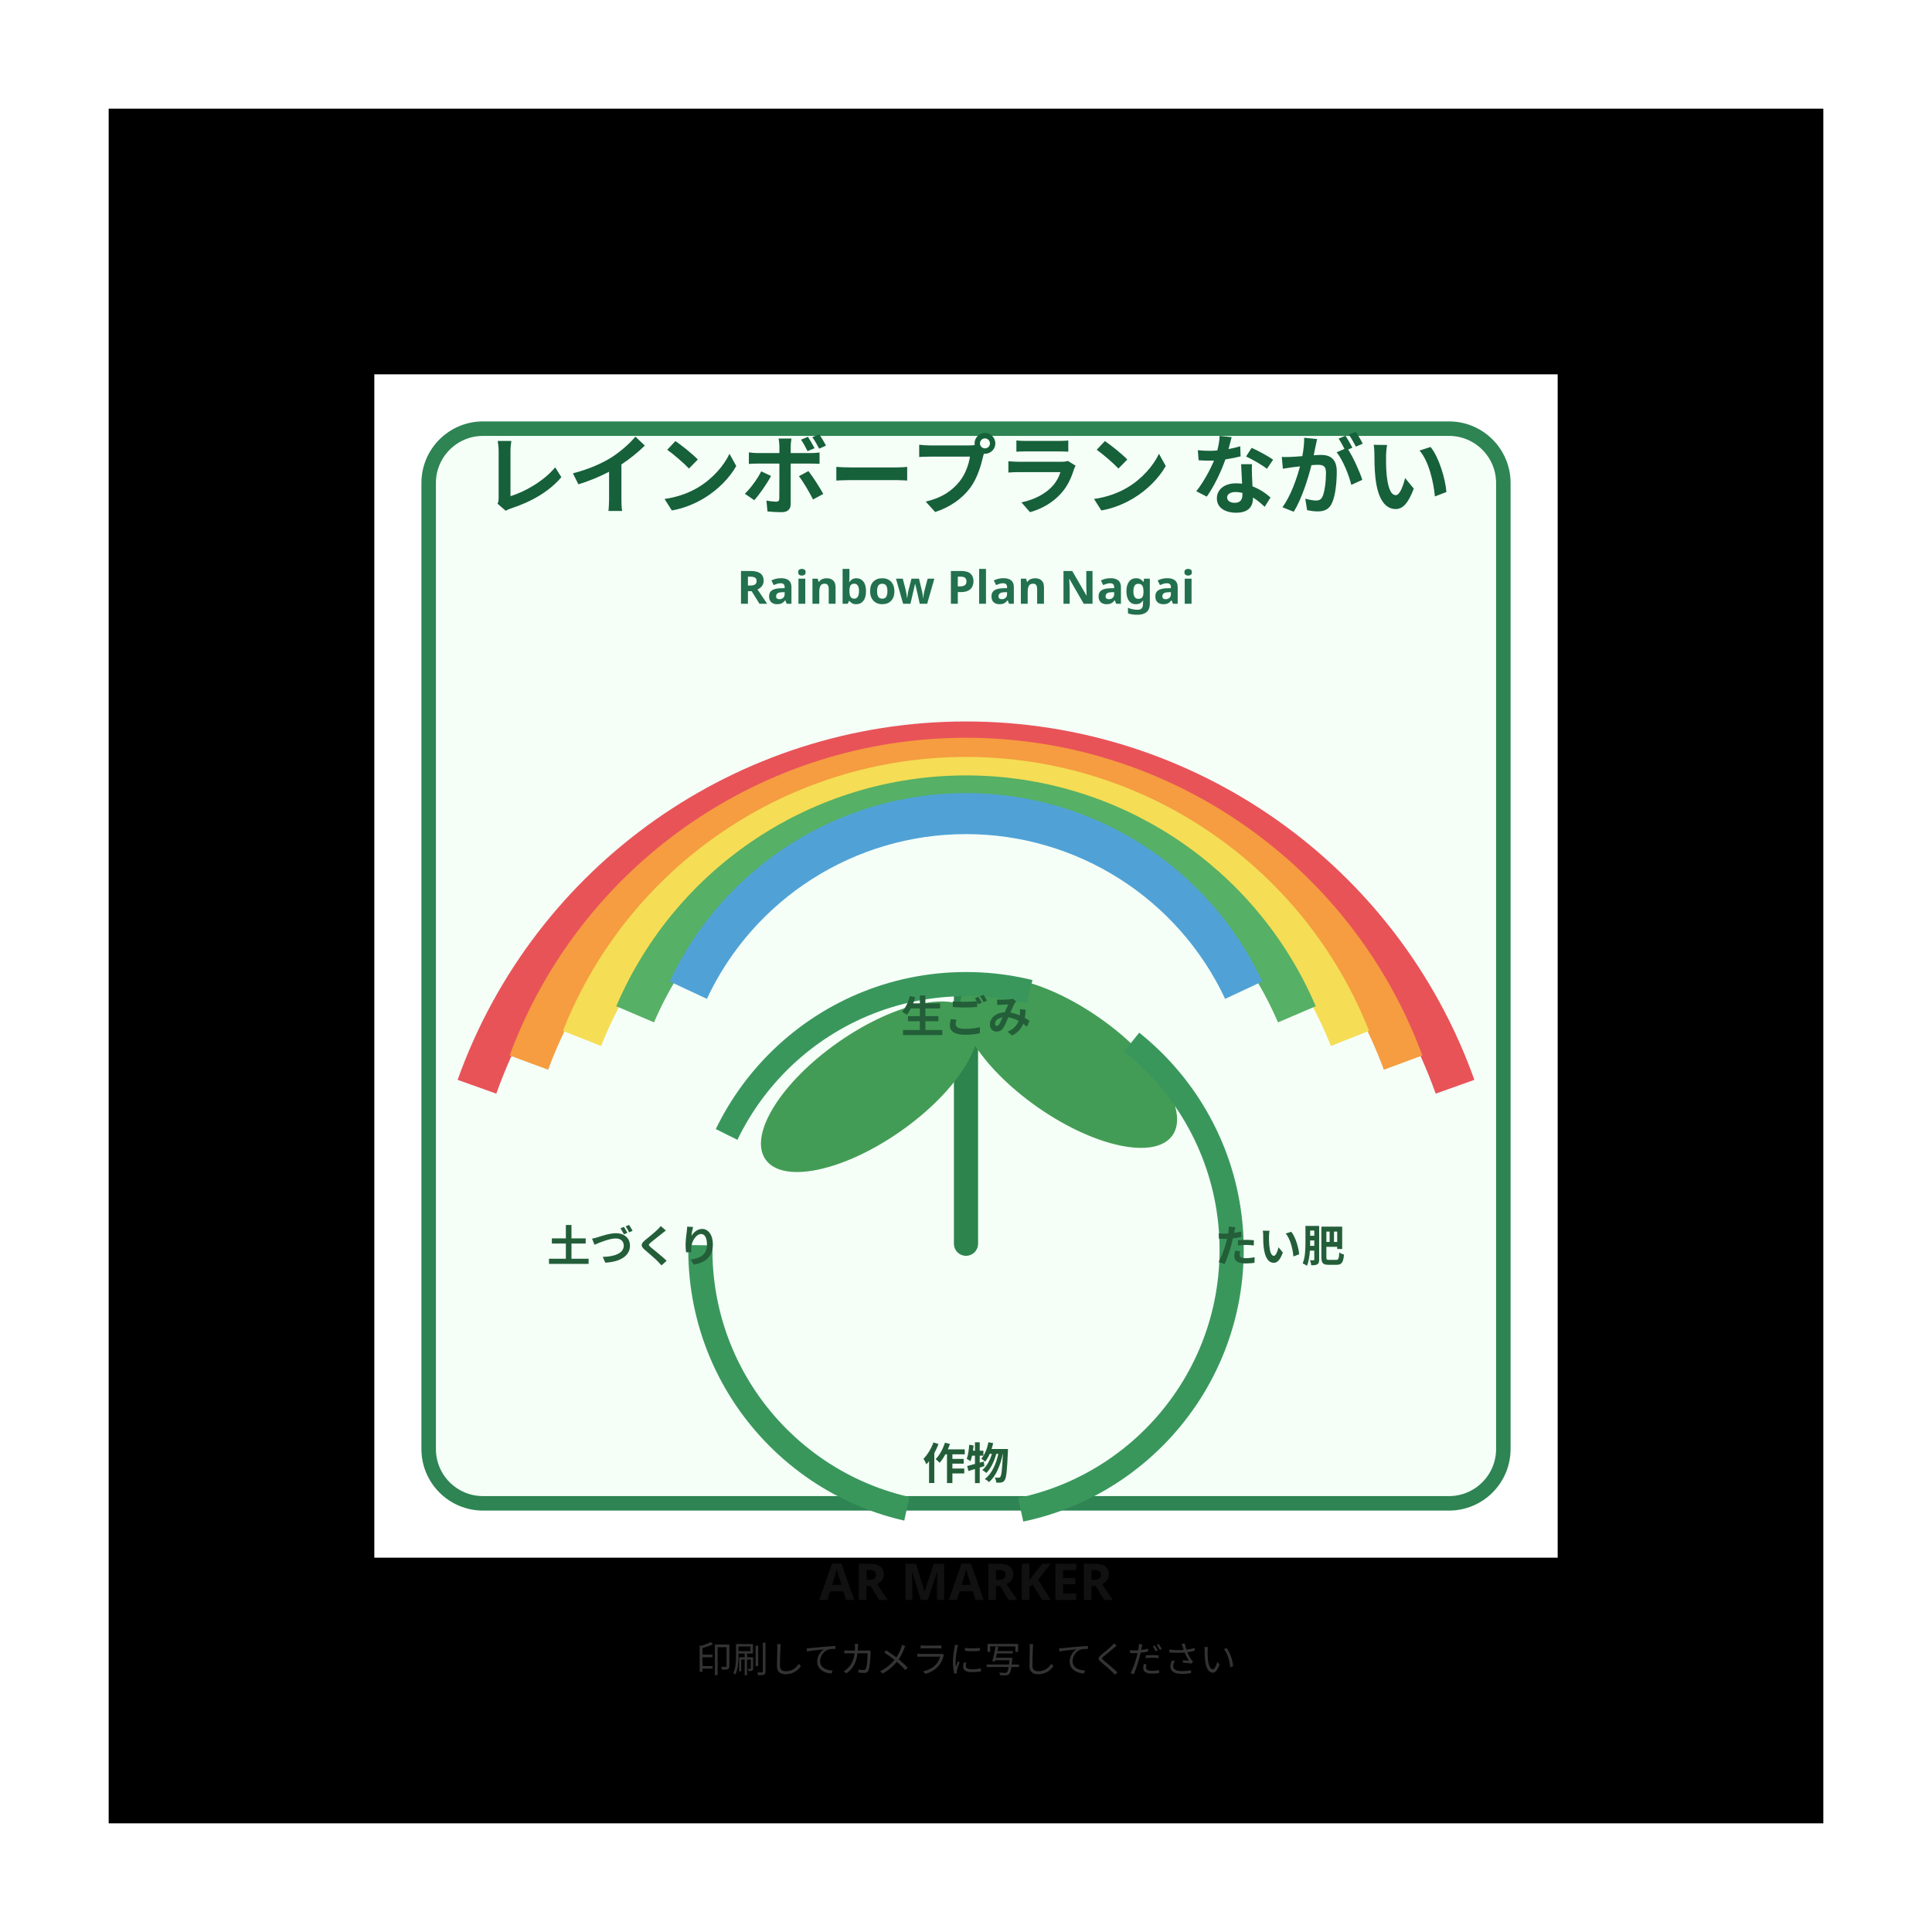
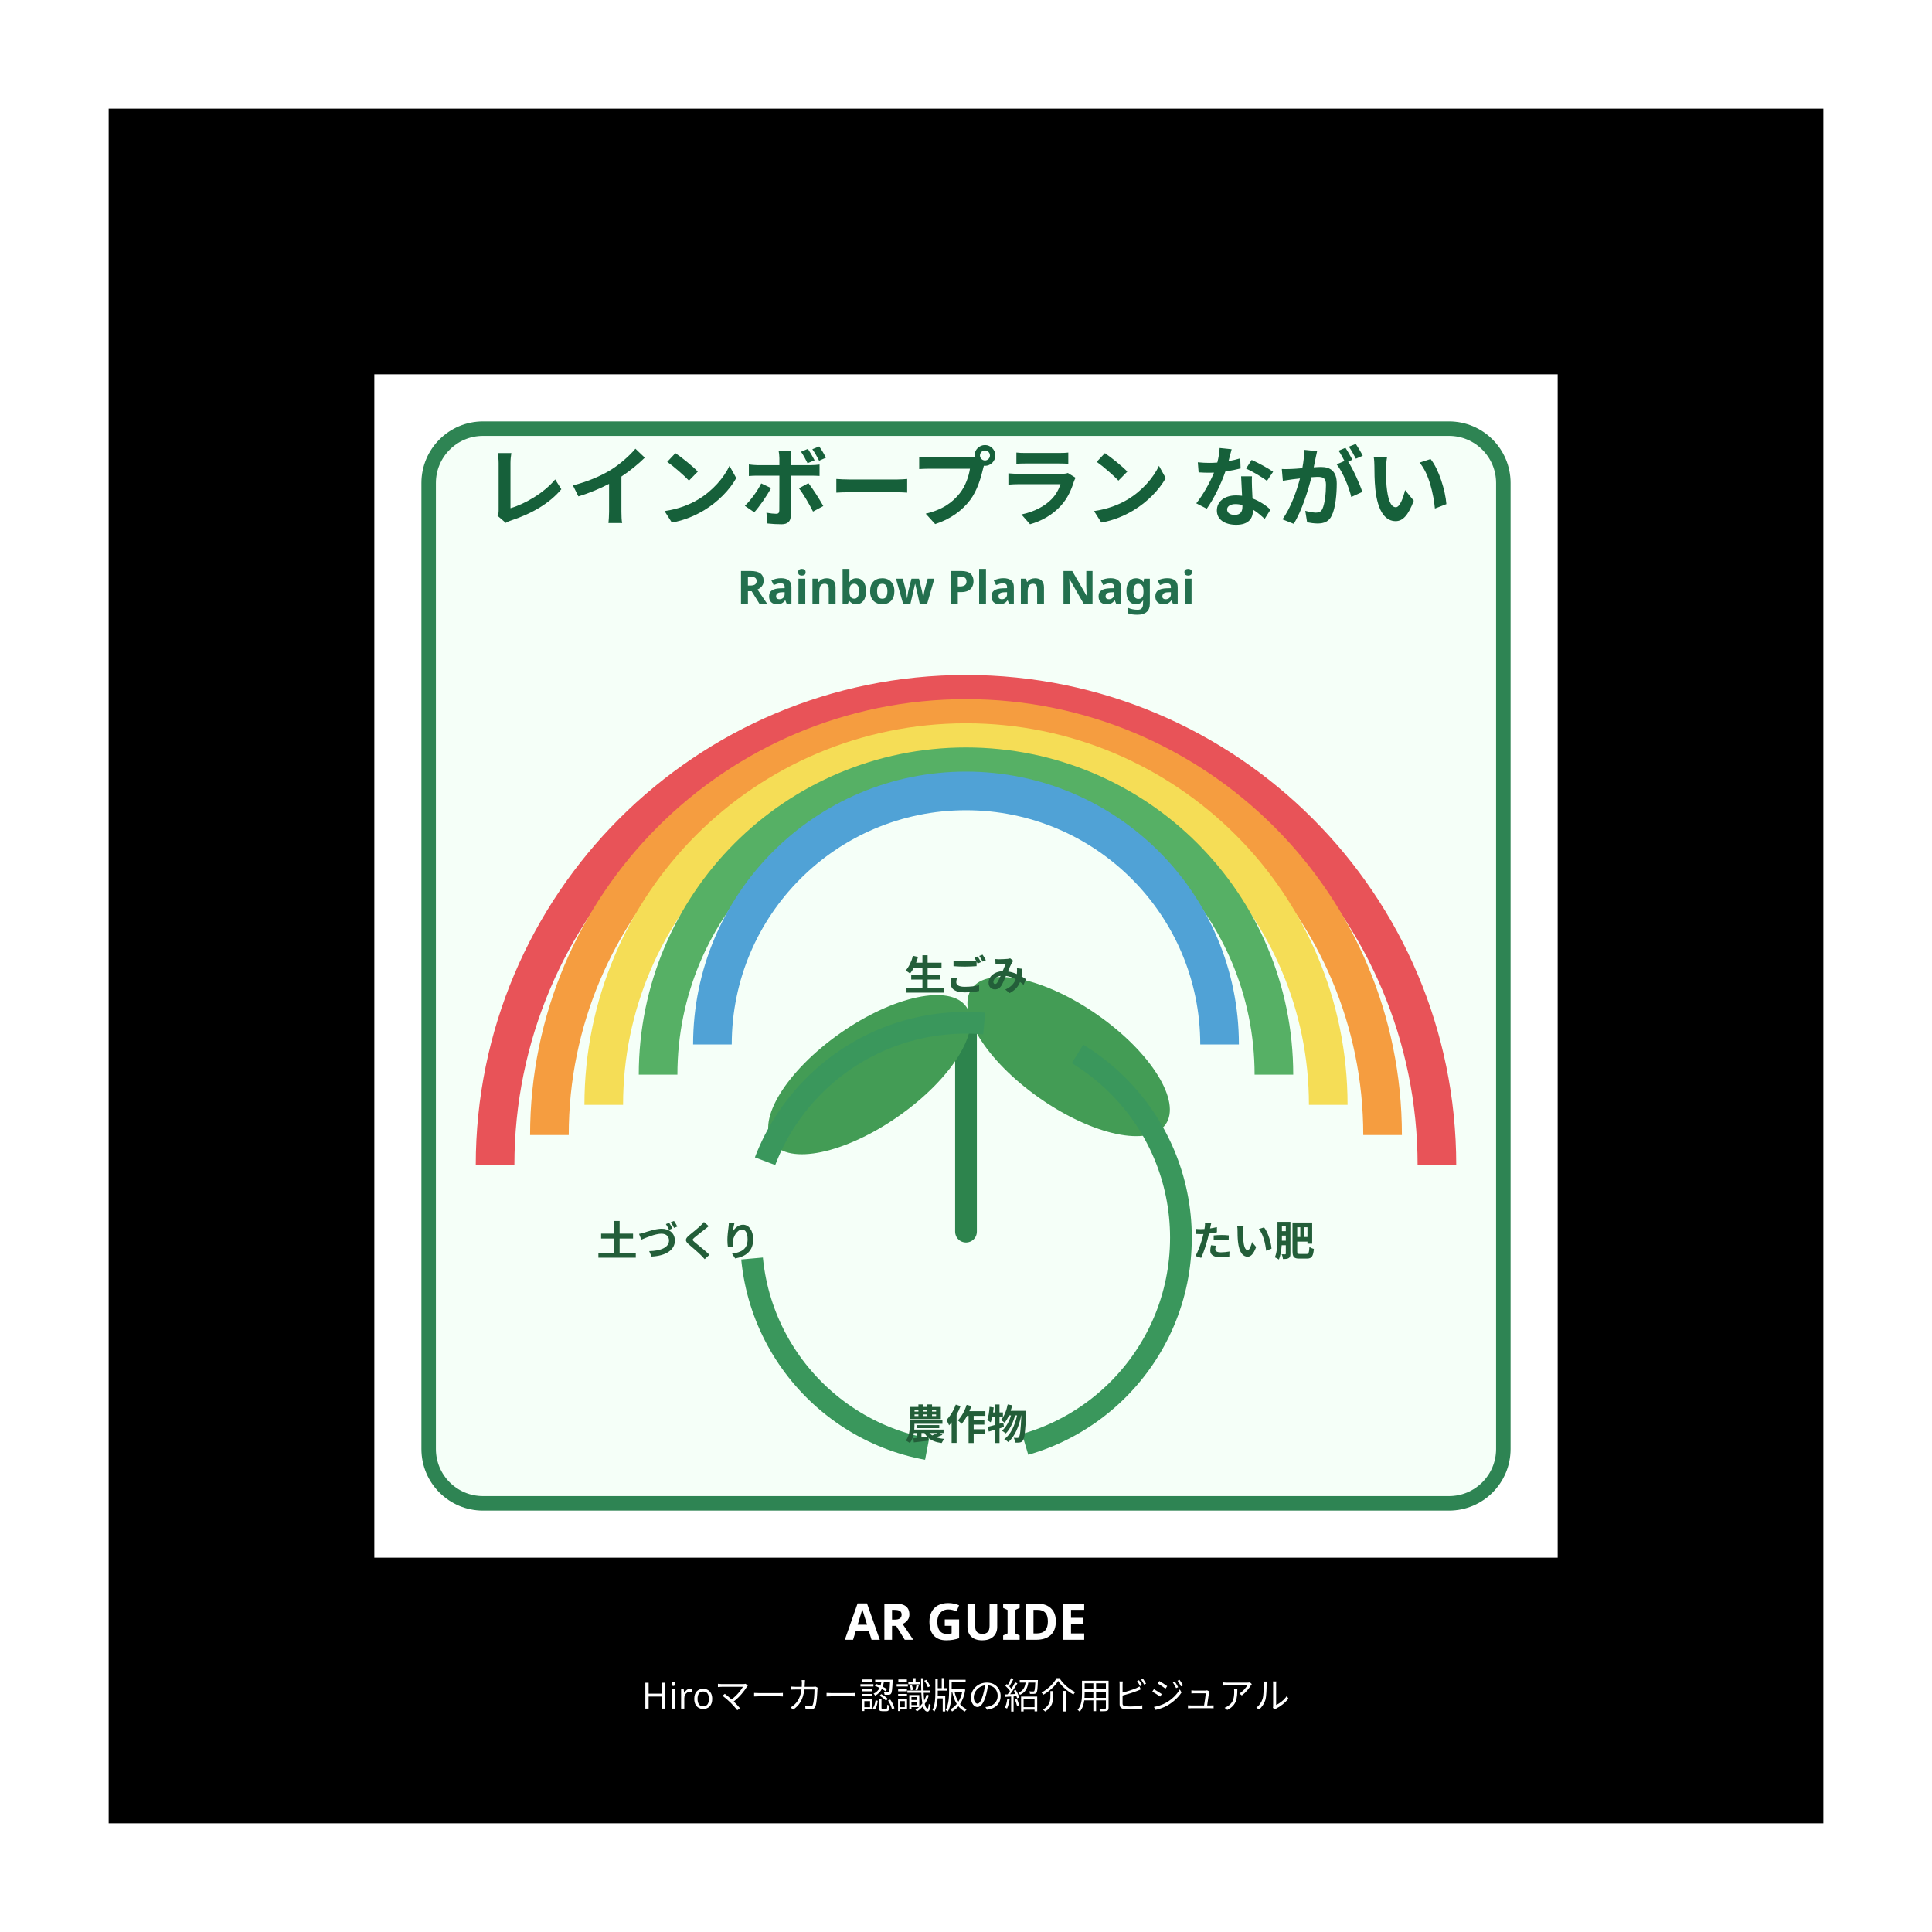
- <svg xmlns="http://www.w3.org/2000/svg" width="1600" height="1600" viewBox="0 0 1600 1600">
+ <svg xmlns="http://www.w3.org/2000/svg" width="1600" height="1600" viewBox="0 0 1600 1600" role="img" aria-labelledby="title desc">
  <rect width="1600" height="1600" fill="white" />
  <rect x="90" y="90" width="1420" height="1420" fill="black" />
  <rect x="310" y="310" width="980" height="980" fill="white" />
  <rect x="355" y="355" width="890" height="890" rx="45" fill="#f5fff8" stroke="#2e8453" stroke-width="12" />
-   <text x="800" y="420" text-anchor="middle" font-family="sans-serif" font-size="72" font-weight="700" fill="#16603a">レインボープラン ながい</text>
+   <text x="800" y="430" text-anchor="middle" font-family="sans-serif" font-size="72" font-weight="700" fill="#16603a">レインボープラン ながい</text>
  <text x="800" y="500" text-anchor="middle" font-family="sans-serif" font-size="38" font-weight="700" fill="#23704e">Rainbow Plan Nagai</text>
-   <path d="M 395 900 A 430 430 0 0 1 1205 900" fill="none" stroke="#e85358" stroke-width="34" />
-   <path d="M 438 880 A 386 386 0 0 1 1162 880" fill="none" stroke="#f59d40" stroke-width="34" />
-   <path d="M 482 860 A 342 342 0 0 1 1118 860" fill="none" stroke="#f5dd56" stroke-width="34" />
-   <path d="M 526 840 A 298 298 0 0 1 1074 840" fill="none" stroke="#56b065" stroke-width="34" />
-   <path d="M 570 820 A 254 254 0 0 1 1030 820" fill="none" stroke="#50a2d6" stroke-width="34" />
-   <line x1="800" y1="825" x2="800" y2="1030" stroke="#2d844d" stroke-width="20" stroke-linecap="round" />
-   <ellipse cx="720" cy="900" rx="105" ry="45" transform="rotate(-35 720 900)" fill="#439c55" />
-   <ellipse cx="885" cy="880" rx="105" ry="45" transform="rotate(35 885 880)" fill="#439c55" />
-   <circle cx="800" cy="1035" r="220" fill="none" stroke="#3a975c" stroke-width="20" stroke-dasharray="300 95" />
-   <text x="800" y="855" text-anchor="middle" font-family="sans-serif" font-size="36" font-weight="700" fill="#235e39">生ごみ</text>
-   <text x="1060" y="1045" text-anchor="middle" font-family="sans-serif" font-size="36" font-weight="700" fill="#235e39">たい肥</text>
-   <text x="800" y="1225" text-anchor="middle" font-family="sans-serif" font-size="36" font-weight="700" fill="#235e39">作物</text>
-   <text x="525" y="1045" text-anchor="middle" font-family="sans-serif" font-size="36" font-weight="700" fill="#235e39">土づくり</text>
-   <text x="800" y="1325" text-anchor="middle" font-family="sans-serif" font-size="42" font-weight="700" fill="#111">AR MARKER</text>
-   <text x="800" y="1385" text-anchor="middle" font-family="sans-serif" font-size="30" fill="#333">印刷してカメラに写してください</text>
+   <path d="M 410 965 A 390 390 0 0 1 1190 965" fill="none" stroke="#e85358" stroke-width="32" />
+   <path d="M 455 940 A 345 345 0 0 1 1145 940" fill="none" stroke="#f59d40" stroke-width="32" />
+   <path d="M 500 915 A 300 300 0 0 1 1100 915" fill="none" stroke="#f5dd56" stroke-width="32" />
+   <path d="M 545 890 A 255 255 0 0 1 1055 890" fill="none" stroke="#56b065" stroke-width="32" />
+   <path d="M 590 865 A 210 210 0 0 1 1010 865" fill="none" stroke="#50a2d6" stroke-width="32" />
+   <line x1="800" y1="845" x2="800" y2="1020" stroke="#2d844d" stroke-width="18" stroke-linecap="round" />
+   <ellipse cx="720" cy="890" rx="98" ry="42" transform="rotate(-35 720 890)" fill="#439c55" />
+   <ellipse cx="885" cy="875" rx="98" ry="42" transform="rotate(35 885 875)" fill="#439c55" />
+   <circle cx="800" cy="1025" r="178" fill="none" stroke="#3a975c" stroke-width="18" stroke-dasharray="230 82" />
+   <text x="800" y="820" text-anchor="middle" font-family="sans-serif" font-size="34" font-weight="700" fill="#235e39">生ごみ</text>
+   <text x="1038" y="1040" text-anchor="middle" font-family="sans-serif" font-size="34" font-weight="700" fill="#235e39">たい肥</text>
+   <text x="800" y="1192" text-anchor="middle" font-family="sans-serif" font-size="34" font-weight="700" fill="#235e39">農作物</text>
+   <text x="562" y="1040" text-anchor="middle" font-family="sans-serif" font-size="34" font-weight="700" fill="#235e39">土づくり</text>
+   <text x="800" y="1358" text-anchor="middle" font-family="sans-serif" font-size="42" font-weight="700" fill="#ffffff">AR GUIDE</text>
+   <text x="800" y="1415" text-anchor="middle" font-family="sans-serif" font-size="30" fill="#ffffff">Hiroマーカー認識版の紹介用ビジュアル</text>
</svg>
